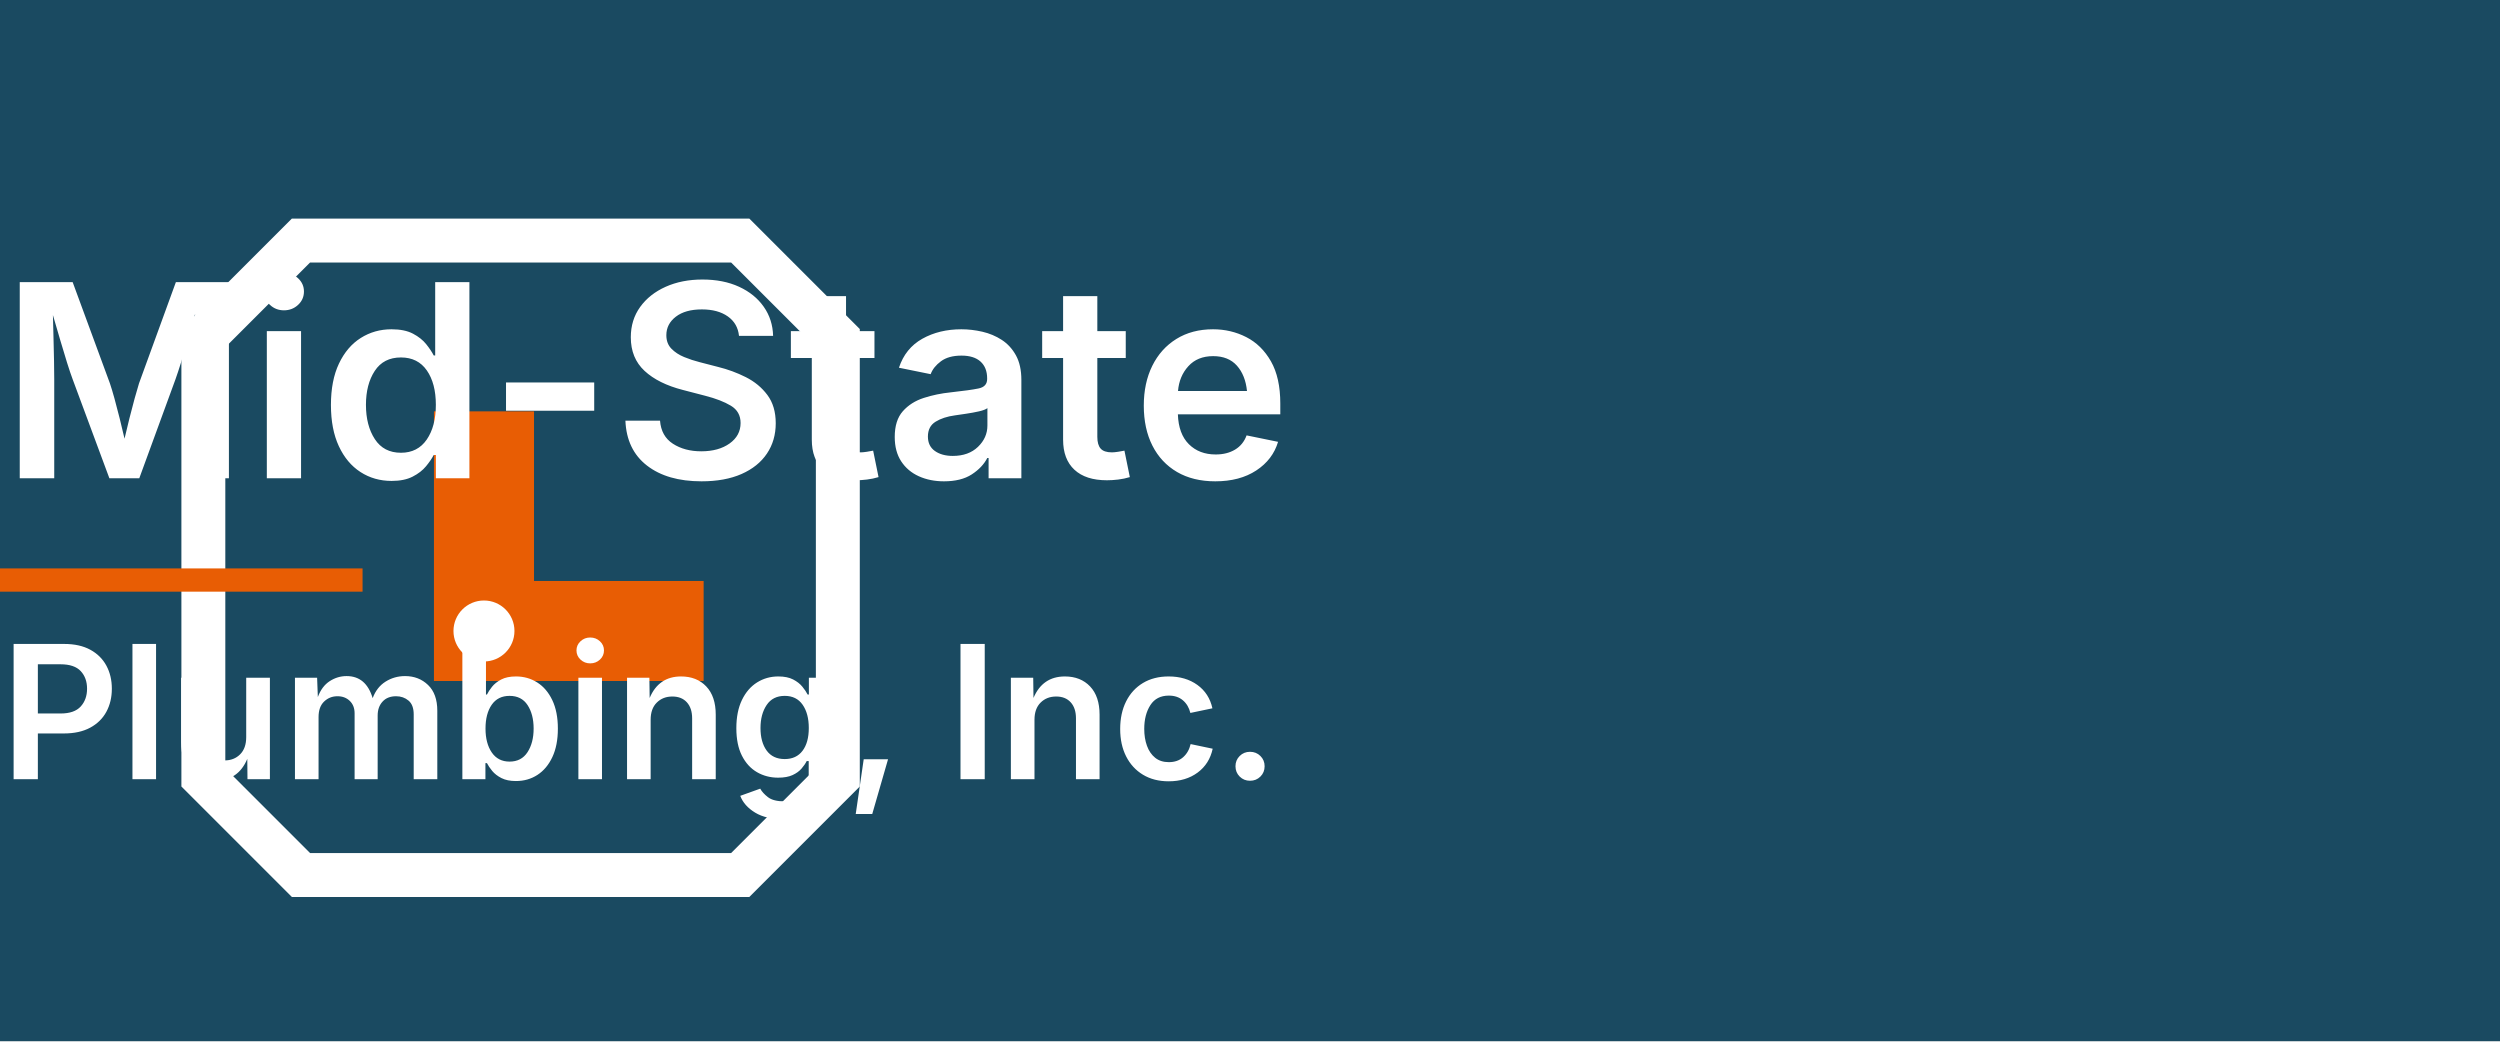
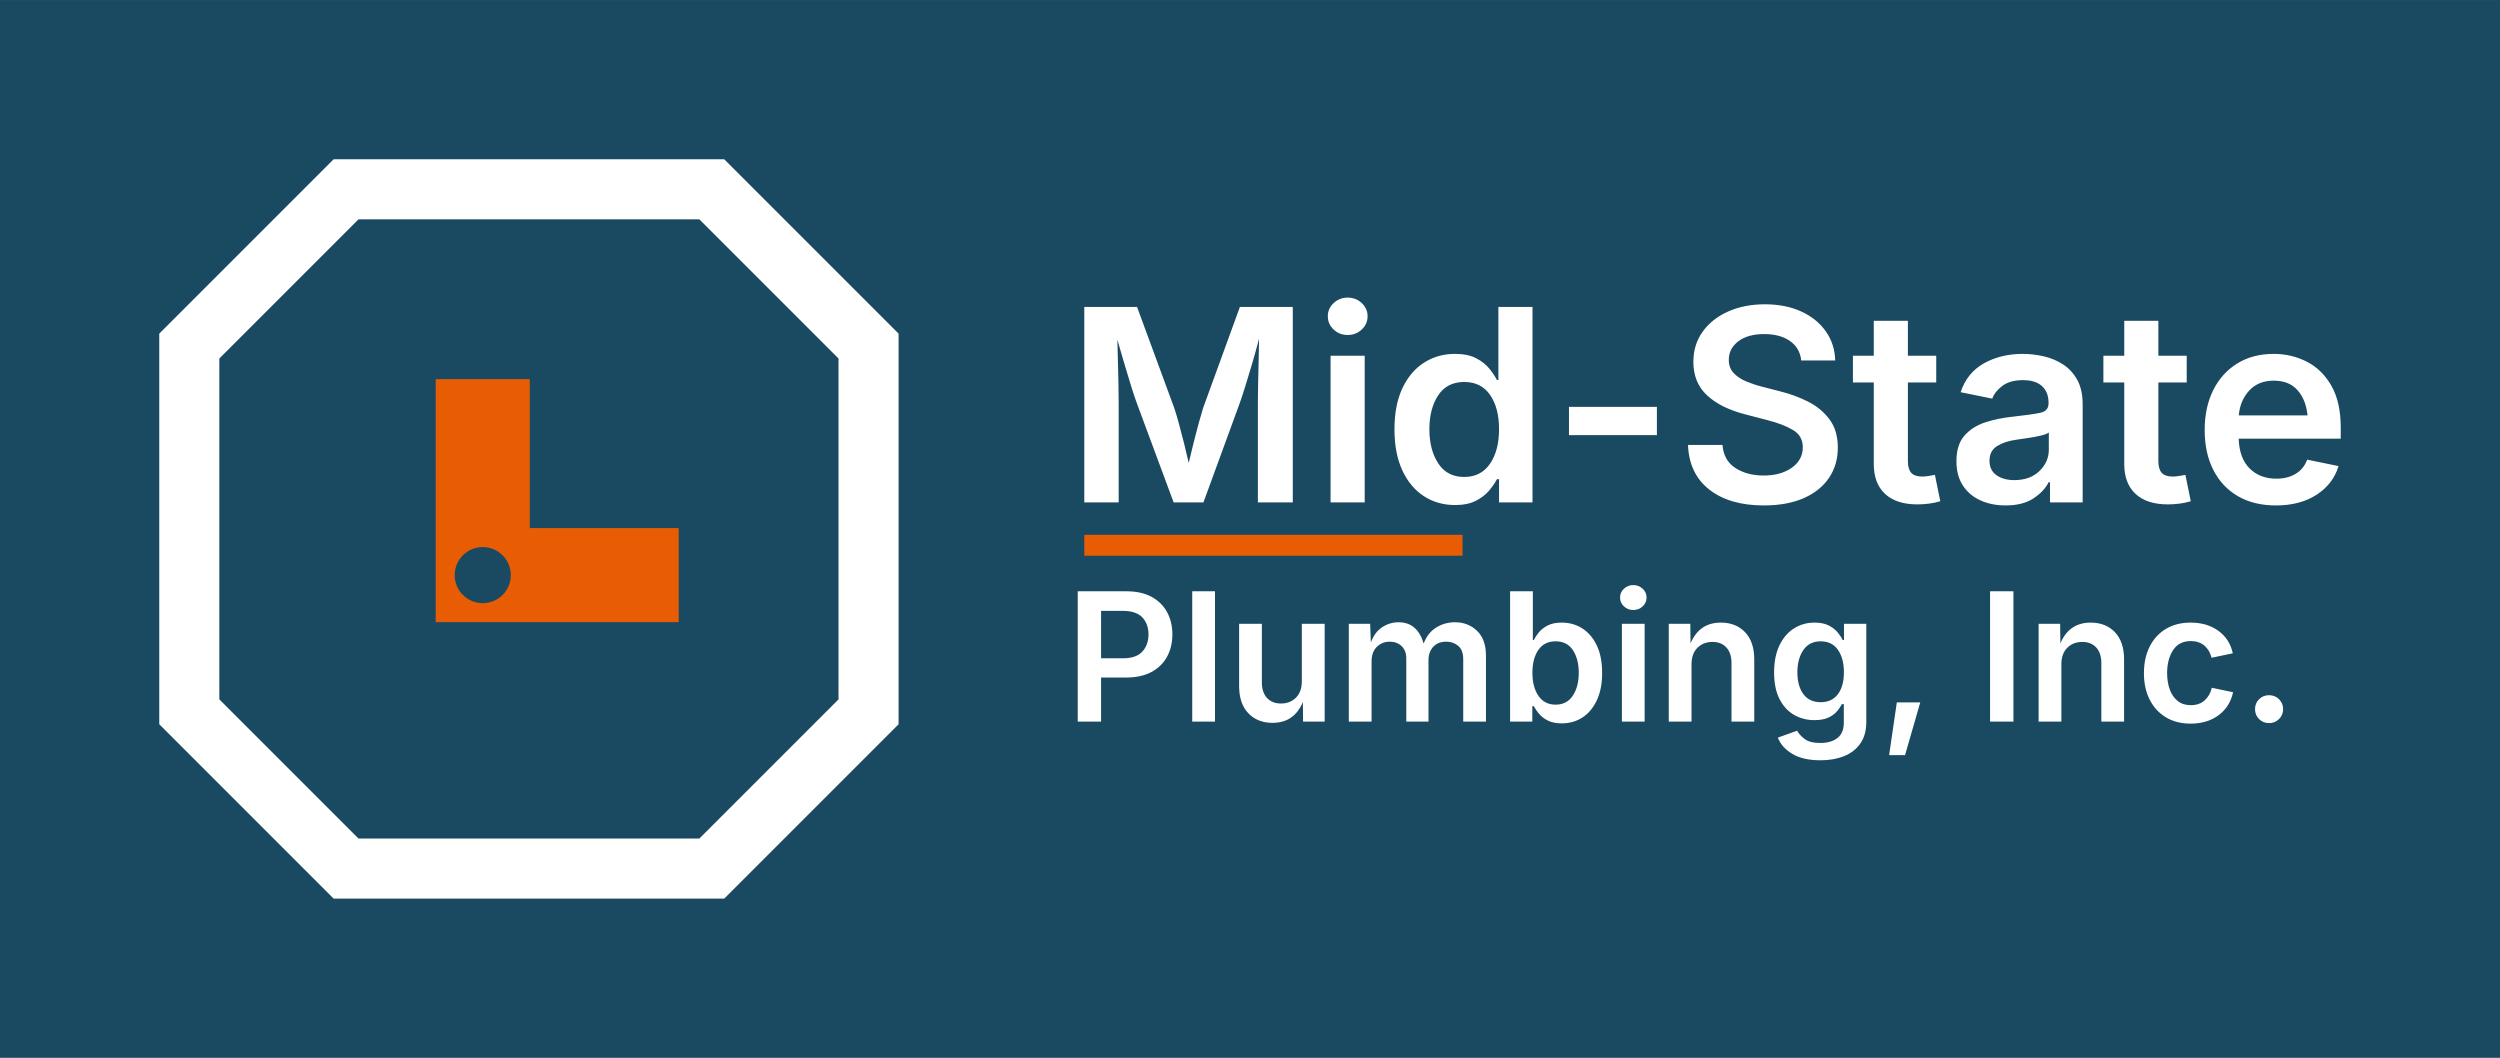
- <svg xmlns="http://www.w3.org/2000/svg" viewBox="0 0 537.85 224.00" width="1200" height="499.77" role="img" aria-label="Mid-State Plumbing, Inc.">
+ <svg xmlns="http://www.w3.org/2000/svg" viewBox="0 0 502.39 212.57" width="1200" height="507.76" role="img" aria-label="Mid-State Plumbing, Inc.">
  <rect width="100%" height="100%" fill="#1a4a61" />
-   <path fill="none" stroke="#ffffff" stroke-width="9.45" d="M 64.75 51.75 H 159.25 L 180.25 72.75 V 167.25 L 159.25 188.25 H 64.75 L 43.75 167.25 V 72.75 Z" />
-   <path fill="#E85D04" d="M 93.36 88.50 L 114.89 88.50 L 114.89 124.99 L 151.38 124.99 L 151.38 146.51 L 93.36 146.51 Z" />
-   <circle cx="104.12" cy="135.75" r="6.56" fill="#ffffff" />
-   <g transform="translate(0 46.71)">
-     <path fill="#ffffff" transform="translate(0.00 56.19)" d="M4.248 0.0V-42.197H15.633L23.647 -20.419Q24.072 -19.173 24.625 -17.176Q25.177 -15.18 25.743 -12.9Q26.31 -10.62 26.791 -8.524Q27.272 -10.592 27.839 -12.872Q28.405 -15.151 28.958 -17.148Q29.51 -19.145 29.906 -20.419L37.836 -42.197H49.249V0.0H41.716V-21.297Q41.716 -22.883 41.758 -25.219Q41.801 -27.556 41.872 -30.189Q41.942 -32.823 41.971 -35.344Q41.263 -32.625 40.47 -29.935Q39.677 -27.244 38.969 -24.979Q38.261 -22.713 37.751 -21.297L29.963 0.0H23.534L15.633 -21.297Q15.123 -22.656 14.429 -24.865Q13.735 -27.074 12.957 -29.736Q12.178 -32.398 11.385 -35.117Q11.441 -32.738 11.512 -30.147Q11.583 -27.556 11.625 -25.233Q11.668 -22.911 11.668 -21.297V0.0Z M57.405 0.0V-31.662H64.769V0.0ZM61.087 -36.137Q59.331 -36.137 58.071 -37.312Q56.811 -38.487 56.811 -40.187Q56.811 -41.857 58.071 -43.033Q59.331 -44.208 61.087 -44.208Q62.871 -44.208 64.131 -43.033Q65.392 -41.857 65.392 -40.187Q65.392 -38.487 64.131 -37.312Q62.871 -36.137 61.087 -36.137Z M84.253 0.566Q80.515 0.566 77.555 -1.345Q74.596 -3.257 72.896 -6.91Q71.197 -10.563 71.197 -15.774Q71.197 -21.042 72.925 -24.681Q74.652 -28.32 77.612 -30.189Q80.571 -32.059 84.225 -32.059Q87.057 -32.059 88.855 -31.11Q90.653 -30.161 91.701 -28.844Q92.749 -27.527 93.315 -26.423H93.627V-42.197H100.99V0.0H93.769V-5.013H93.315Q92.721 -3.88 91.645 -2.577Q90.568 -1.274 88.77 -0.354Q86.972 0.566 84.253 0.566ZM86.264 -5.494Q89.86 -5.494 91.814 -8.34Q93.769 -11.187 93.769 -15.803Q93.769 -20.419 91.829 -23.208Q89.889 -25.998 86.264 -25.998Q82.525 -25.998 80.628 -23.109Q78.73 -20.221 78.73 -15.803Q78.73 -11.356 80.642 -8.425Q82.554 -5.494 86.264 -5.494Z M127.838 -20.617V-14.528H108.863V-20.617Z M150.919 0.651Q143.556 0.651 139.18 -2.747Q134.805 -6.146 134.55 -12.404H141.998Q142.253 -9.062 144.773 -7.434Q147.294 -5.806 150.862 -5.806Q154.601 -5.806 156.965 -7.491Q159.33 -9.176 159.33 -11.895Q159.33 -14.358 157.234 -15.619Q155.139 -16.879 151.712 -17.757L146.926 -19.003Q141.63 -20.362 138.67 -23.109Q135.711 -25.856 135.711 -30.331Q135.711 -34.069 137.722 -36.859Q139.732 -39.648 143.216 -41.206Q146.699 -42.764 151.117 -42.764Q155.62 -42.764 159.004 -41.206Q162.389 -39.648 164.314 -36.901Q166.24 -34.154 166.325 -30.643H158.99Q158.707 -33.333 156.569 -34.834Q154.431 -36.335 151.004 -36.335Q147.436 -36.335 145.396 -34.763Q143.357 -33.191 143.357 -30.784Q143.357 -29.0 144.448 -27.881Q145.538 -26.763 147.195 -26.083Q148.852 -25.403 150.551 -24.979L154.487 -23.959Q157.603 -23.194 160.449 -21.764Q163.295 -20.334 165.093 -17.927Q166.892 -15.52 166.892 -11.838Q166.892 -8.128 164.994 -5.31Q163.097 -2.492 159.528 -0.92Q155.96 0.651 150.919 0.651Z M188.132 -31.662V-25.885H182.015V-8.921Q182.015 -7.193 182.737 -6.386Q183.459 -5.579 185.158 -5.579Q185.668 -5.579 186.489 -5.707Q187.311 -5.834 187.849 -5.947L189.01 -0.255Q187.792 0.113 186.518 0.269Q185.243 0.425 184.082 0.425Q179.522 0.425 177.087 -1.841Q174.651 -4.106 174.651 -8.298V-25.885H170.148V-31.662H174.651V-39.195H182.015V-31.662Z M203.085 0.651Q200.083 0.651 197.676 -0.439Q195.269 -1.529 193.881 -3.653Q192.493 -5.777 192.493 -8.893Q192.493 -12.461 194.235 -14.429Q195.977 -16.397 198.738 -17.29Q201.499 -18.182 204.558 -18.493Q208.692 -18.946 210.533 -19.329Q212.374 -19.711 212.374 -21.354V-21.495Q212.374 -23.817 210.958 -25.106Q209.542 -26.395 206.852 -26.395Q204.076 -26.395 202.434 -25.177Q200.791 -23.959 200.225 -22.401L193.399 -23.789Q194.787 -27.98 198.426 -30.02Q202.065 -32.059 206.823 -32.059Q209.061 -32.059 211.34 -31.535Q213.62 -31.011 215.518 -29.779Q217.415 -28.547 218.576 -26.437Q219.737 -24.327 219.737 -21.155V0.0H212.686V-4.361H212.402Q211.354 -2.322 209.061 -0.835Q206.767 0.651 203.085 0.651ZM204.982 -4.814Q208.381 -4.814 210.406 -6.769Q212.431 -8.723 212.431 -11.356V-15.095Q211.921 -14.698 210.618 -14.401Q209.315 -14.104 207.857 -13.891Q206.398 -13.679 205.436 -13.537Q202.943 -13.197 201.287 -12.178Q199.63 -11.158 199.63 -8.978Q199.63 -6.938 201.131 -5.876Q202.632 -4.814 204.982 -4.814Z M242.195 -31.662V-25.885H236.078V-8.921Q236.078 -7.193 236.8 -6.386Q237.522 -5.579 239.222 -5.579Q239.731 -5.579 240.553 -5.707Q241.374 -5.834 241.912 -5.947L243.073 -0.255Q241.855 0.113 240.581 0.269Q239.307 0.425 238.146 0.425Q233.586 0.425 231.15 -1.841Q228.715 -4.106 228.715 -8.298V-25.885H224.212V-31.662H228.715V-39.195H236.078V-31.662Z M261.453 0.651Q256.667 0.651 253.226 -1.359Q249.785 -3.37 247.93 -7.023Q246.075 -10.677 246.075 -15.633Q246.075 -20.504 247.902 -24.2Q249.729 -27.896 253.084 -29.977Q256.44 -32.059 260.972 -32.059Q264.823 -32.059 268.123 -30.374Q271.422 -28.688 273.433 -25.163Q275.443 -21.637 275.443 -16.086V-13.764H253.41Q253.552 -9.544 255.775 -7.335Q257.998 -5.126 261.538 -5.126Q263.974 -5.126 265.715 -6.174Q267.457 -7.222 268.193 -9.232L274.962 -7.845Q273.829 -4.021 270.275 -1.685Q266.721 0.651 261.453 0.651ZM253.438 -18.776H268.278Q267.938 -22.175 266.112 -24.228Q264.285 -26.281 261.0 -26.281Q257.63 -26.281 255.662 -24.115Q253.693 -21.948 253.438 -18.776Z" />
-     <rect x="0.00" y="75.58" width="78.00" height="5" fill="#E85D04" />
-     <path fill="#ffffff" transform="translate(0.00 120.93)" d="M2.93 0.0V-29.102H13.809Q17.148 -29.102 19.434 -27.852Q21.719 -26.602 22.891 -24.424Q24.062 -22.246 24.062 -19.473Q24.062 -16.68 22.881 -14.502Q21.699 -12.324 19.395 -11.084Q17.09 -9.844 13.73 -9.844H8.145V0.0ZM8.145 -14.141H13.047Q15.996 -14.141 17.363 -15.645Q18.73 -17.148 18.73 -19.473Q18.73 -21.797 17.363 -23.262Q15.996 -24.727 13.008 -24.727H8.145Z M33.574 -29.102V0.0H28.496V-29.102Z M46.445 0.273Q43.066 0.273 41.016 -1.875Q38.965 -4.023 38.965 -7.949V-21.836H44.043V-8.73Q44.043 -6.543 45.186 -5.293Q46.328 -4.043 48.32 -4.043Q50.352 -4.043 51.66 -5.352Q52.969 -6.66 52.969 -9.043V-21.836H58.066V0.0H53.242L53.203 -4.375Q51.25 0.273 46.445 0.273Z M63.457 0.0V-21.836H68.223L68.379 -17.676Q69.238 -20.0 70.928 -21.094Q72.617 -22.188 74.57 -22.188Q78.75 -22.188 80.176 -17.441Q81.055 -19.805 82.949 -20.996Q84.844 -22.188 87.148 -22.188Q90.098 -22.188 92.09 -20.273Q94.082 -18.359 94.082 -14.727V0.0H89.004V-13.945Q89.004 -15.977 87.891 -16.914Q86.777 -17.852 85.215 -17.852Q83.359 -17.852 82.305 -16.699Q81.25 -15.547 81.25 -13.711V0.0H76.289V-14.18Q76.289 -15.84 75.254 -16.846Q74.219 -17.852 72.598 -17.852Q70.918 -17.852 69.727 -16.709Q68.535 -15.566 68.535 -13.379V0.0Z M110.996 0.391Q109.121 0.391 107.881 -0.244Q106.641 -0.879 105.898 -1.777Q105.156 -2.676 104.766 -3.457H104.434V0.0H99.473V-29.102H104.551V-18.223H104.766Q105.137 -18.984 105.859 -19.893Q106.582 -20.801 107.832 -21.455Q109.082 -22.109 111.016 -22.109Q113.535 -22.109 115.576 -20.82Q117.617 -19.531 118.818 -17.021Q120.02 -14.512 120.02 -10.879Q120.02 -7.285 118.838 -4.766Q117.656 -2.246 115.625 -0.928Q113.594 0.391 110.996 0.391ZM109.629 -3.789Q112.168 -3.789 113.486 -5.811Q114.805 -7.832 114.805 -10.898Q114.805 -13.945 113.506 -15.938Q112.207 -17.93 109.629 -17.93Q107.109 -17.93 105.781 -16.006Q104.453 -14.082 104.453 -10.898Q104.453 -7.715 105.801 -5.752Q107.148 -3.789 109.629 -3.789Z M124.434 0.0V-21.836H129.512V0.0ZM126.973 -24.922Q125.762 -24.922 124.893 -25.732Q124.023 -26.543 124.023 -27.715Q124.023 -28.867 124.893 -29.678Q125.762 -30.488 126.973 -30.488Q128.203 -30.488 129.072 -29.678Q129.941 -28.867 129.941 -27.715Q129.941 -26.543 129.072 -25.732Q128.203 -24.922 126.973 -24.922Z M139.98 -12.793V0.0H134.902V-21.836H139.707L139.766 -17.48Q141.719 -22.109 146.523 -22.109Q149.902 -22.109 151.943 -19.961Q153.984 -17.812 153.984 -13.887V0.0H148.906V-13.105Q148.906 -15.293 147.773 -16.543Q146.641 -17.793 144.648 -17.793Q142.617 -17.793 141.299 -16.484Q139.98 -15.176 139.98 -12.793Z M168.789 8.633Q164.844 8.633 162.461 7.188Q160.078 5.742 159.258 3.574L163.555 2.031Q164.062 2.969 165.225 3.867Q166.387 4.766 168.77 4.766Q171.133 4.766 172.559 3.662Q173.984 2.559 173.984 0.215V-3.906H173.555Q173.164 -3.125 172.441 -2.285Q171.719 -1.445 170.508 -0.889Q169.297 -0.332 167.402 -0.332Q164.902 -0.332 162.861 -1.514Q160.82 -2.695 159.619 -5.059Q158.418 -7.422 158.418 -10.977Q158.418 -14.551 159.619 -17.041Q160.82 -19.531 162.871 -20.82Q164.922 -22.109 167.441 -22.109Q169.375 -22.109 170.625 -21.465Q171.875 -20.82 172.617 -19.912Q173.359 -19.004 173.75 -18.223H174.023V-21.836H179.004V0.059Q179.004 2.988 177.676 4.883Q176.348 6.777 174.043 7.705Q171.738 8.633 168.789 8.633ZM168.828 -4.336Q171.309 -4.336 172.656 -6.113Q174.004 -7.891 174.004 -11.016Q174.004 -14.121 172.676 -16.025Q171.348 -17.93 168.828 -17.93Q166.25 -17.93 164.932 -15.957Q163.613 -13.984 163.613 -11.016Q163.613 -7.988 164.941 -6.162Q166.27 -4.336 168.828 -4.336Z M184.102 7.48 185.82 -4.297H191.055L187.656 7.48Z M211.855 -29.102V0.0H206.641V-29.102Z M222.559 -12.793V0.0H217.48V-21.836H222.285L222.344 -17.48Q224.297 -22.109 229.102 -22.109Q232.48 -22.109 234.521 -19.961Q236.562 -17.812 236.562 -13.887V0.0H231.484V-13.105Q231.484 -15.293 230.352 -16.543Q229.219 -17.793 227.227 -17.793Q225.195 -17.793 223.877 -16.484Q222.559 -15.176 222.559 -12.793Z M251.426 0.449Q248.242 0.449 245.898 -0.967Q243.555 -2.383 242.275 -4.912Q240.996 -7.441 240.996 -10.801Q240.996 -14.199 242.275 -16.748Q243.555 -19.297 245.898 -20.703Q248.242 -22.109 251.426 -22.109Q255.078 -22.109 257.607 -20.283Q260.137 -18.457 260.84 -15.254L256.094 -14.258Q255.684 -15.957 254.492 -16.973Q253.301 -17.988 251.465 -17.988Q248.809 -17.988 247.49 -15.938Q246.172 -13.887 246.172 -10.82Q246.172 -8.809 246.758 -7.188Q247.344 -5.566 248.516 -4.619Q249.688 -3.672 251.465 -3.672Q253.34 -3.672 254.541 -4.736Q255.742 -5.801 256.152 -7.559L260.898 -6.562Q260.195 -3.301 257.656 -1.426Q255.117 0.449 251.426 0.449Z M268.926 0.332Q267.617 0.332 266.709 -0.566Q265.801 -1.465 265.801 -2.793Q265.801 -4.102 266.709 -5.0Q267.617 -5.898 268.926 -5.898Q270.254 -5.898 271.162 -5.0Q272.07 -4.102 272.07 -2.793Q272.07 -1.465 271.162 -0.566Q270.254 0.332 268.926 0.332Z" />
+   <g transform="translate(22.29 22.29)">
+     <path fill="none" stroke="#ffffff" stroke-width="12.07" stroke-linejoin="miter" d="M 47.25 15.75 H 120.75 L 152.25 47.25 V 120.75 L 120.75 152.25 H 47.25 L 15.75 120.75 V 47.25 Z" />
+     <path fill="#E85D04" d="M 65.27 53.90 L 84.17 53.90 L 84.17 83.83 L 114.10 83.83 L 114.10 102.73 L 65.27 102.73 Z" />
+     <circle cx="74.72" cy="93.28" r="5.64" fill="#1a4a61" />
+   </g>
+   <g transform="translate(213.94 59.80)">
+     <path fill="#ffffff" transform="translate(0 41.16)" d="M3.955 0.0V-39.287H14.555L22.017 -19.011Q22.412 -17.851 22.926 -15.992Q23.44 -14.133 23.968 -12.01Q24.495 -9.888 24.943 -7.937Q25.392 -9.861 25.919 -11.984Q26.446 -14.106 26.96 -15.965Q27.475 -17.824 27.844 -19.011L35.227 -39.287H45.853V0.0H38.839V-19.828Q38.839 -21.305 38.878 -23.48Q38.918 -25.655 38.984 -28.107Q39.05 -30.56 39.076 -32.906Q38.417 -30.375 37.679 -27.87Q36.94 -25.365 36.281 -23.256Q35.622 -21.146 35.147 -19.828L27.896 0.0H21.911L14.555 -19.828Q14.08 -21.094 13.434 -23.15Q12.788 -25.207 12.063 -27.686Q11.338 -30.164 10.6 -32.695Q10.652 -30.48 10.718 -28.068Q10.784 -25.655 10.824 -23.493Q10.863 -21.331 10.863 -19.828V0.0Z M53.446 0.0V-29.479H60.302V0.0ZM56.874 -33.645Q55.239 -33.645 54.066 -34.739Q52.893 -35.833 52.893 -37.415Q52.893 -38.971 54.066 -40.065Q55.239 -41.159 56.874 -41.159Q58.535 -41.159 59.708 -40.065Q60.882 -38.971 60.882 -37.415Q60.882 -35.833 59.708 -34.739Q58.535 -33.645 56.874 -33.645Z M78.442 0.527Q74.962 0.527 72.207 -1.252Q69.451 -3.032 67.869 -6.434Q66.287 -9.835 66.287 -14.687Q66.287 -19.591 67.896 -22.979Q69.504 -26.367 72.259 -28.107Q75.015 -29.848 78.416 -29.848Q81.053 -29.848 82.727 -28.964Q84.401 -28.081 85.377 -26.855Q86.353 -25.629 86.88 -24.601H87.17V-39.287H94.025V0.0H87.302V-4.667H86.88Q86.326 -3.612 85.324 -2.399Q84.322 -1.187 82.648 -0.33Q80.974 0.527 78.442 0.527ZM80.314 -5.115Q83.663 -5.115 85.482 -7.765Q87.302 -10.415 87.302 -14.713Q87.302 -19.011 85.496 -21.608Q83.689 -24.205 80.314 -24.205Q76.834 -24.205 75.067 -21.516Q73.301 -18.826 73.301 -14.713Q73.301 -10.573 75.081 -7.844Q76.86 -5.115 80.314 -5.115Z M119.021 -19.195V-13.526H101.355V-19.195Z M140.511 0.606Q133.655 0.606 129.582 -2.558Q125.508 -5.722 125.271 -11.549H132.205Q132.442 -8.438 134.789 -6.921Q137.136 -5.405 140.458 -5.405Q143.938 -5.405 146.14 -6.974Q148.342 -8.543 148.342 -11.074Q148.342 -13.368 146.391 -14.542Q144.439 -15.715 141.249 -16.532L136.793 -17.692Q131.862 -18.958 129.107 -21.516Q126.352 -24.073 126.352 -28.239Q126.352 -31.72 128.224 -34.317Q130.096 -36.914 133.339 -38.364Q136.582 -39.814 140.695 -39.814Q144.888 -39.814 148.039 -38.364Q151.189 -36.914 152.982 -34.356Q154.775 -31.799 154.854 -28.529H148.025Q147.762 -31.034 145.771 -32.432Q143.78 -33.829 140.59 -33.829Q137.268 -33.829 135.369 -32.366Q133.471 -30.902 133.471 -28.661Q133.471 -27.0 134.486 -25.958Q135.501 -24.917 137.043 -24.284Q138.586 -23.651 140.168 -23.256L143.833 -22.307Q146.733 -21.595 149.383 -20.263Q152.033 -18.932 153.708 -16.69Q155.382 -14.449 155.382 -11.021Q155.382 -7.567 153.615 -4.944Q151.849 -2.32 148.526 -0.857Q145.204 0.606 140.511 0.606Z M175.157 -29.479V-24.1H169.462V-8.306Q169.462 -6.697 170.134 -5.946Q170.807 -5.194 172.389 -5.194Q172.863 -5.194 173.628 -5.313Q174.393 -5.432 174.894 -5.537L175.975 -0.237Q174.841 0.105 173.654 0.25Q172.468 0.396 171.387 0.396Q167.142 0.396 164.874 -1.714Q162.606 -3.823 162.606 -7.726V-24.1H158.414V-29.479H162.606V-36.492H169.462V-29.479Z M189.079 0.606Q186.284 0.606 184.043 -0.409Q181.802 -1.424 180.51 -3.401Q179.218 -5.379 179.218 -8.279Q179.218 -11.602 180.839 -13.434Q182.461 -15.267 185.032 -16.097Q187.603 -16.928 190.45 -17.218Q194.3 -17.64 196.014 -17.996Q197.728 -18.352 197.728 -19.881V-20.013Q197.728 -22.175 196.409 -23.375Q195.091 -24.574 192.586 -24.574Q190.002 -24.574 188.473 -23.44Q186.943 -22.307 186.416 -20.856L180.062 -22.148Q181.354 -26.051 184.742 -27.949Q188.13 -29.848 192.56 -29.848Q194.643 -29.848 196.765 -29.36Q198.888 -28.872 200.654 -27.725Q202.421 -26.578 203.502 -24.614Q204.583 -22.649 204.583 -19.696V0.0H198.018V-4.061H197.754Q196.778 -2.162 194.643 -0.778Q192.507 0.606 189.079 0.606ZM190.846 -4.482Q194.01 -4.482 195.895 -6.302Q197.78 -8.121 197.78 -10.573V-14.054Q197.306 -13.685 196.093 -13.408Q194.88 -13.131 193.522 -12.933Q192.164 -12.735 191.268 -12.604Q188.947 -12.287 187.405 -11.338Q185.862 -10.389 185.862 -8.358Q185.862 -6.46 187.26 -5.471Q188.657 -4.482 190.846 -4.482Z M225.492 -29.479V-24.1H219.797V-8.306Q219.797 -6.697 220.469 -5.946Q221.142 -5.194 222.724 -5.194Q223.198 -5.194 223.963 -5.313Q224.728 -5.432 225.229 -5.537L226.31 -0.237Q225.176 0.105 223.989 0.25Q222.803 0.396 221.722 0.396Q217.477 0.396 215.209 -1.714Q212.941 -3.823 212.941 -7.726V-24.1H208.749V-29.479H212.941V-36.492H219.797V-29.479Z M243.422 0.606Q238.966 0.606 235.762 -1.266Q232.559 -3.138 230.832 -6.539Q229.104 -9.94 229.104 -14.555Q229.104 -19.09 230.805 -22.531Q232.506 -25.972 235.63 -27.91Q238.755 -29.848 242.974 -29.848Q246.56 -29.848 249.631 -28.279Q252.703 -26.71 254.575 -23.427Q256.447 -20.145 256.447 -14.977V-12.814H235.934Q236.065 -8.886 238.135 -6.829Q240.205 -4.772 243.501 -4.772Q245.769 -4.772 247.39 -5.748Q249.012 -6.724 249.697 -8.596L255.999 -7.304Q254.944 -3.744 251.635 -1.569Q248.326 0.606 243.422 0.606ZM235.96 -17.481H249.776Q249.46 -20.646 247.759 -22.557Q246.059 -24.469 243.0 -24.469Q239.862 -24.469 238.03 -22.452Q236.197 -20.435 235.96 -17.481Z" />
+     <rect x="3.96" y="47.67" width="76.00" height="4.20" fill="#E85D04" />
+     <path fill="#ffffff" transform="translate(0 85.21)" d="M2.637 0.0V-26.191H12.428Q15.434 -26.191 17.49 -25.066Q19.547 -23.941 20.602 -21.981Q21.656 -20.021 21.656 -17.525Q21.656 -15.012 20.593 -13.052Q19.529 -11.092 17.455 -9.976Q15.381 -8.859 12.357 -8.859H7.33V0.0ZM7.33 -12.727H11.742Q14.396 -12.727 15.627 -14.08Q16.857 -15.434 16.857 -17.525Q16.857 -19.617 15.627 -20.936Q14.396 -22.254 11.707 -22.254H7.33Z M30.217 -26.191V0.0H25.646V-26.191Z M41.801 0.246Q38.76 0.246 36.914 -1.688Q35.068 -3.621 35.068 -7.154V-19.652H39.639V-7.857Q39.639 -5.889 40.667 -4.764Q41.695 -3.639 43.488 -3.639Q45.316 -3.639 46.494 -4.816Q47.672 -5.994 47.672 -8.139V-19.652H52.26V0.0H47.918L47.883 -3.938Q46.125 0.246 41.801 0.246Z M57.111 0.0V-19.652H61.4L61.541 -15.908Q62.314 -18.0 63.835 -18.984Q65.355 -19.969 67.113 -19.969Q70.875 -19.969 72.158 -15.697Q72.949 -17.824 74.654 -18.896Q76.359 -19.969 78.434 -19.969Q81.088 -19.969 82.881 -18.246Q84.674 -16.523 84.674 -13.254V0.0H80.104V-12.551Q80.104 -14.379 79.102 -15.223Q78.1 -16.066 76.693 -16.066Q75.023 -16.066 74.074 -15.029Q73.125 -13.992 73.125 -12.34V0.0H68.66V-12.762Q68.66 -14.256 67.729 -15.161Q66.797 -16.066 65.338 -16.066Q63.826 -16.066 62.754 -15.038Q61.682 -14.01 61.682 -12.041V0.0Z M99.896 0.352Q98.209 0.352 97.093 -0.22Q95.977 -0.791 95.309 -1.6Q94.641 -2.408 94.289 -3.111H93.99V0.0H89.525V-26.191H94.096V-16.4H94.289Q94.623 -17.086 95.273 -17.903Q95.924 -18.721 97.049 -19.31Q98.174 -19.898 99.914 -19.898Q102.182 -19.898 104.019 -18.738Q105.855 -17.578 106.937 -15.319Q108.018 -13.061 108.018 -9.791Q108.018 -6.557 106.954 -4.289Q105.891 -2.021 104.062 -0.835Q102.234 0.352 99.896 0.352ZM98.666 -3.41Q100.951 -3.41 102.138 -5.229Q103.324 -7.049 103.324 -9.809Q103.324 -12.551 102.155 -14.344Q100.986 -16.137 98.666 -16.137Q96.398 -16.137 95.203 -14.405Q94.008 -12.674 94.008 -9.809Q94.008 -6.943 95.221 -5.177Q96.434 -3.41 98.666 -3.41Z M111.99 0.0V-19.652H116.561V0.0ZM114.275 -22.43Q113.186 -22.43 112.403 -23.159Q111.621 -23.889 111.621 -24.943Q111.621 -25.98 112.403 -26.71Q113.186 -27.439 114.275 -27.439Q115.383 -27.439 116.165 -26.71Q116.947 -25.98 116.947 -24.943Q116.947 -23.889 116.165 -23.159Q115.383 -22.43 114.275 -22.43Z M125.982 -11.514V0.0H121.412V-19.652H125.736L125.789 -15.732Q127.547 -19.898 131.871 -19.898Q134.912 -19.898 136.749 -17.965Q138.586 -16.031 138.586 -12.498V0.0H134.016V-11.795Q134.016 -13.764 132.996 -14.889Q131.977 -16.014 130.184 -16.014Q128.355 -16.014 127.169 -14.836Q125.982 -13.658 125.982 -11.514Z M151.91 7.77Q148.359 7.77 146.215 6.469Q144.07 5.168 143.332 3.217L147.199 1.828Q147.656 2.672 148.702 3.48Q149.748 4.289 151.893 4.289Q154.02 4.289 155.303 3.296Q156.586 2.303 156.586 0.193V-3.516H156.199Q155.848 -2.812 155.197 -2.057Q154.547 -1.301 153.457 -0.8Q152.367 -0.299 150.662 -0.299Q148.412 -0.299 146.575 -1.362Q144.738 -2.426 143.657 -4.553Q142.576 -6.68 142.576 -9.879Q142.576 -13.096 143.657 -15.337Q144.738 -17.578 146.584 -18.738Q148.43 -19.898 150.697 -19.898Q152.438 -19.898 153.562 -19.318Q154.688 -18.738 155.355 -17.921Q156.023 -17.104 156.375 -16.4H156.621V-19.652H161.104V0.053Q161.104 2.689 159.908 4.395Q158.713 6.1 156.639 6.935Q154.564 7.77 151.91 7.77ZM151.945 -3.902Q154.178 -3.902 155.391 -5.502Q156.604 -7.102 156.604 -9.914Q156.604 -12.709 155.408 -14.423Q154.213 -16.137 151.945 -16.137Q149.625 -16.137 148.438 -14.361Q147.252 -12.586 147.252 -9.914Q147.252 -7.189 148.447 -5.546Q149.643 -3.902 151.945 -3.902Z M165.691 6.732 167.238 -3.867H171.949L168.891 6.732Z M190.67 -26.191V0.0H185.977V-26.191Z M200.303 -11.514V0.0H195.732V-19.652H200.057L200.109 -15.732Q201.867 -19.898 206.191 -19.898Q209.232 -19.898 211.069 -17.965Q212.906 -16.031 212.906 -12.498V0.0H208.336V-11.795Q208.336 -13.764 207.316 -14.889Q206.297 -16.014 204.504 -16.014Q202.676 -16.014 201.489 -14.836Q200.303 -13.658 200.303 -11.514Z M226.283 0.404Q223.418 0.404 221.309 -0.87Q219.199 -2.145 218.048 -4.421Q216.896 -6.697 216.896 -9.721Q216.896 -12.779 218.048 -15.073Q219.199 -17.367 221.309 -18.633Q223.418 -19.898 226.283 -19.898Q229.57 -19.898 231.847 -18.255Q234.123 -16.611 234.756 -13.729L230.484 -12.832Q230.115 -14.361 229.043 -15.275Q227.971 -16.189 226.318 -16.189Q223.928 -16.189 222.741 -14.344Q221.555 -12.498 221.555 -9.738Q221.555 -7.928 222.082 -6.469Q222.609 -5.01 223.664 -4.157Q224.719 -3.305 226.318 -3.305Q228.006 -3.305 229.087 -4.263Q230.168 -5.221 230.537 -6.803L234.809 -5.906Q234.176 -2.971 231.891 -1.283Q229.605 0.404 226.283 0.404Z M242.033 0.299Q240.855 0.299 240.038 -0.51Q239.221 -1.318 239.221 -2.514Q239.221 -3.691 240.038 -4.5Q240.855 -5.309 242.033 -5.309Q243.229 -5.309 244.046 -4.5Q244.863 -3.691 244.863 -2.514Q244.863 -1.318 244.046 -0.51Q243.229 0.299 242.033 0.299Z" />
  </g>
</svg>
